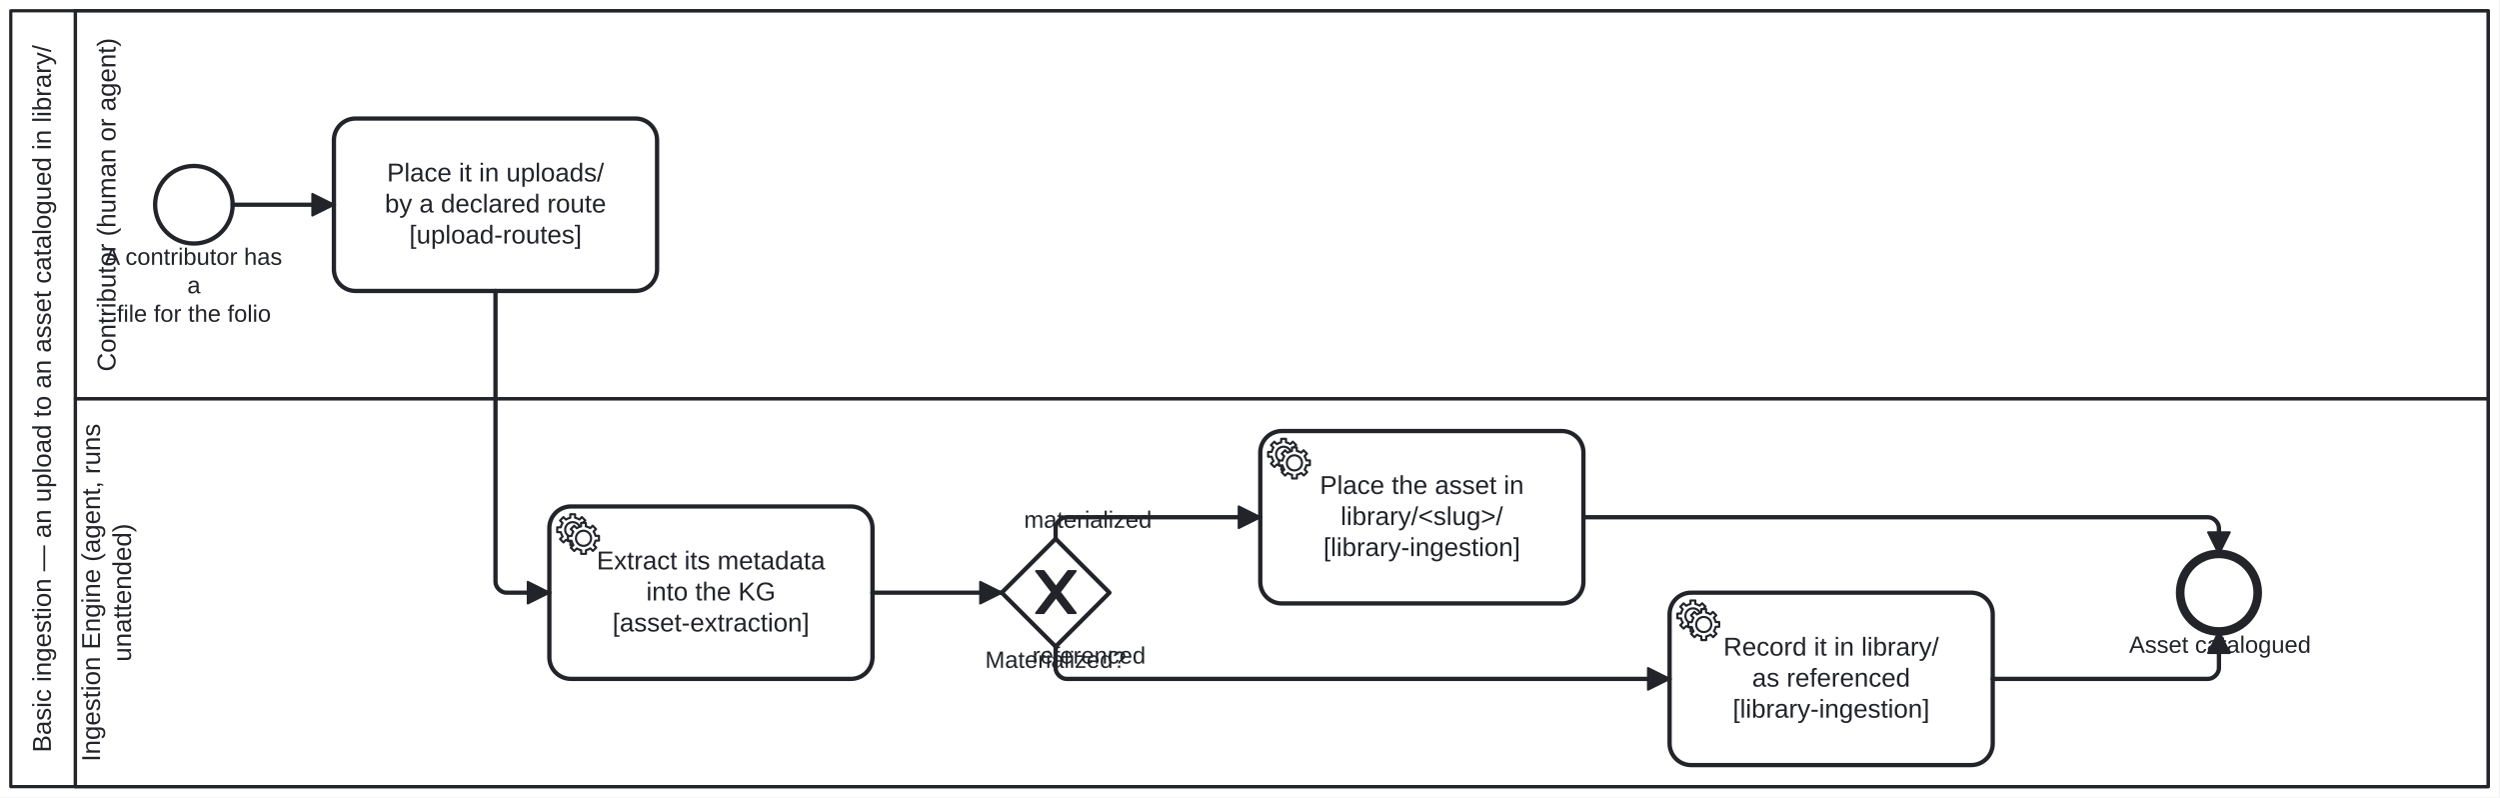
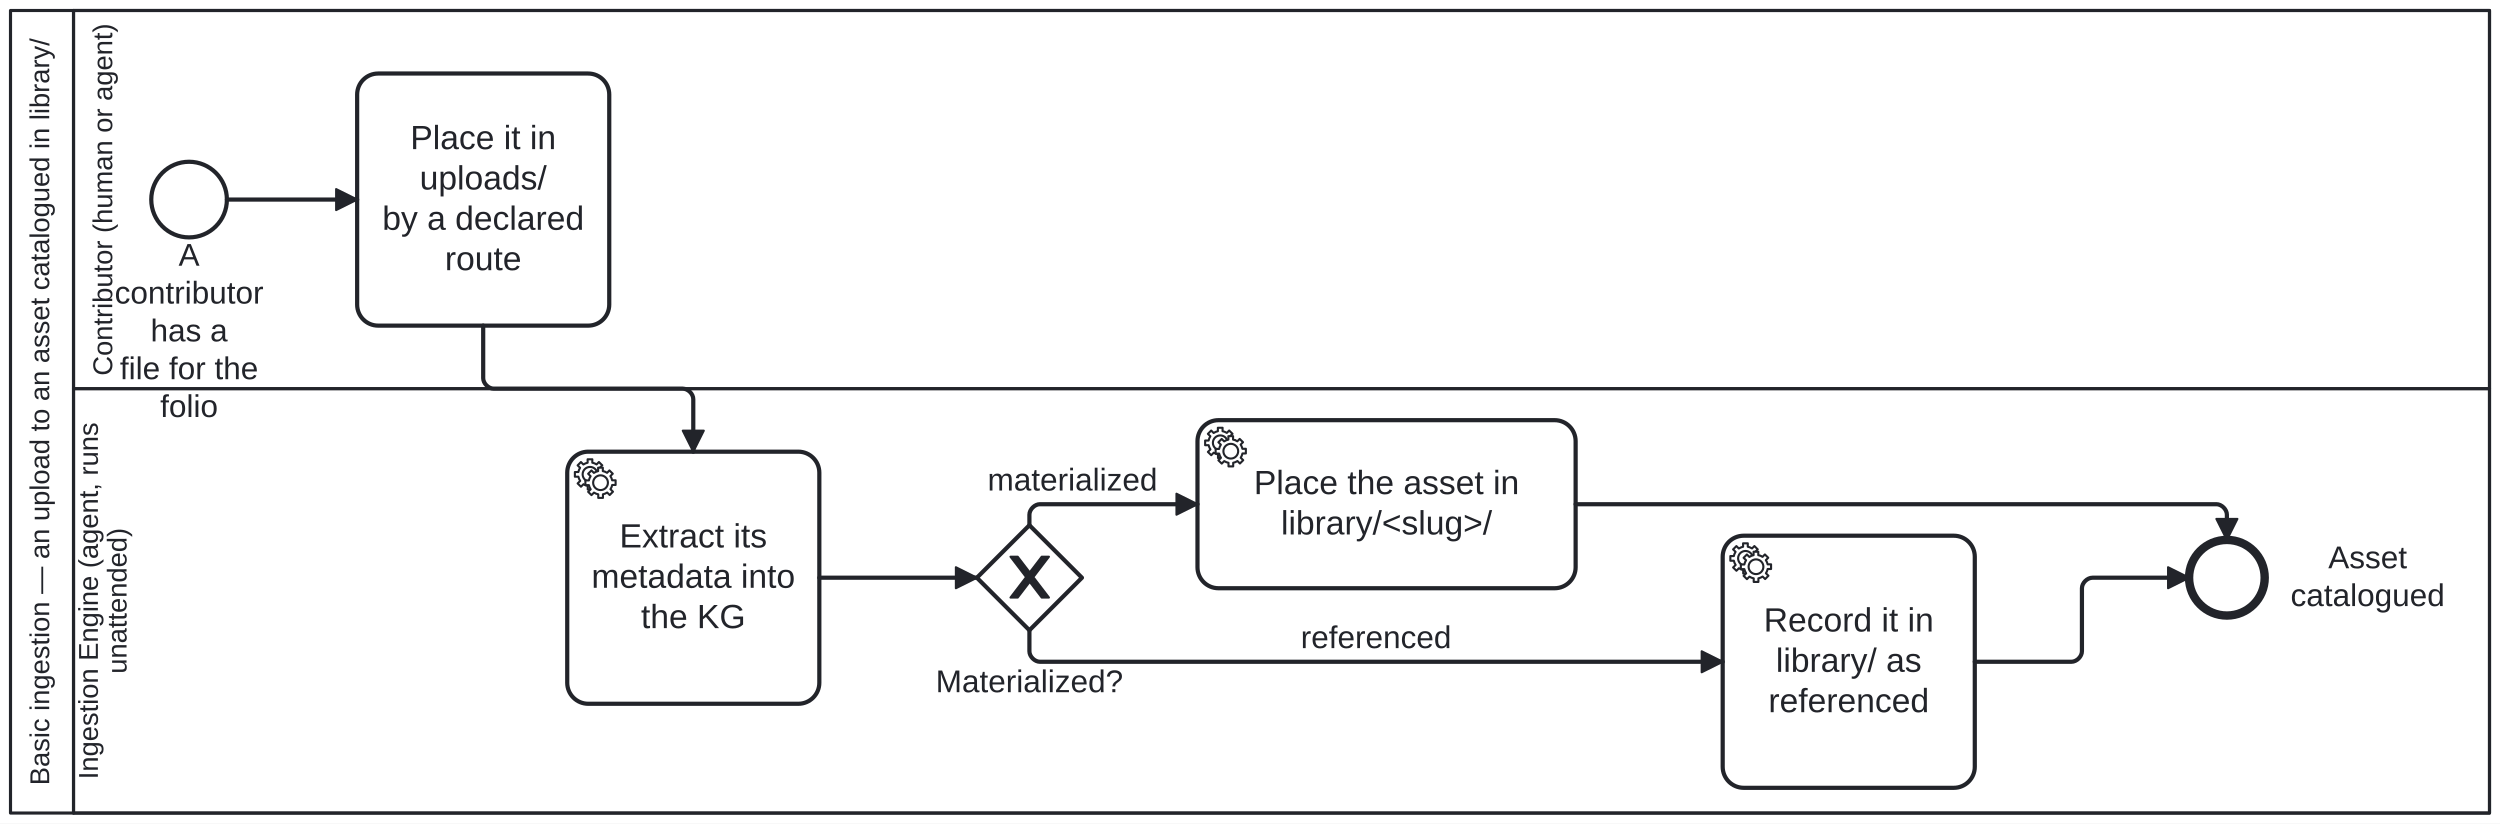
- <svg xmlns="http://www.w3.org/2000/svg" width="100%" style="max-width:100%;height:auto" viewBox="155 75 1160 370" version="1.1">
-   <rect x="155" y="75" width="1160" height="370" fill="#ffffff" />
+ <svg xmlns="http://www.w3.org/2000/svg" width="100%" style="max-width:100%;height:auto" viewBox="155 75 1190 392" version="1.1">
+   <rect x="155" y="75" width="1190" height="392" fill="#ffffff" />
  <g class="djs-group">
    <g class="djs-element djs-shape" data-element-id="Participant_Ingestion" style="display: block;" transform="matrix(1 0 0 1 160 80)">
      <g class="djs-visual">
-         <rect x="0" y="0" width="1150" height="360" rx="0" ry="0" style="stroke-linecap: round; stroke-linejoin: round; stroke: rgb(34, 36, 42); stroke-width: 1.5px; fill: white; fill-opacity: 0.95;" />
-         <path style="fill: none; stroke-linecap: round; stroke-linejoin: round; stroke: rgb(34, 36, 42); stroke-width: 1.5px;" d="M30,0L30,360" />
-         <text lineHeight="1.2" class="djs-label" style="font-family: Arial, sans-serif; font-size: 12px; font-weight: normal; fill: rgb(34, 36, 42);" transform="matrix(-1.83697e-16 -1 1 -1.83697e-16 0 360)">
-           <tspan x="15.899" y="18.6">Basic ingestion — an upload to an asset catalogued in library/</tspan>
+         <rect x="0" y="0" width="1180" height="382" rx="0" ry="0" style="stroke-linecap: round; stroke-linejoin: round; stroke: rgb(34, 36, 42); stroke-width: 1.5px; fill: white; fill-opacity: 0.95;" />
+         <path style="fill: none; stroke-linecap: round; stroke-linejoin: round; stroke: rgb(34, 36, 42); stroke-width: 1.5px;" d="M30,0L30,382" />
+         <text lineHeight="1.05" class="djs-label" transform="matrix(-1.83697e-16 -1 1 -1.83697e-16 0 382)" style="font-family: Arial, sans-serif; font-size: 13px; font-weight: normal; fill: rgb(34, 36, 42);">
+           <tspan x="13.224" y="18.413">Basic ingestion — an upload to an asset catalogued in library/</tspan>
        </text>
      </g>
-       <rect class="djs-hit djs-hit-all" x="0" y="0" width="1150" height="360" style="fill: none; stroke-opacity: 0; stroke: white; stroke-width: 15px;" />
+       <rect class="djs-hit djs-hit-all" x="0" y="0" width="1180" height="382" style="fill: none; stroke-opacity: 0; stroke: white; stroke-width: 15px;" />
    </g>
    <g class="djs-children">
      <g class="djs-group">
        <g class="djs-element djs-shape" data-element-id="Lane_1" style="display: block;" transform="matrix(1 0 0 1 190 260)">
          <g class="djs-visual">
-             <rect x="0" y="0" width="1120" height="180" rx="0" ry="0" style="stroke-linecap: round; stroke-linejoin: round; stroke: rgb(34, 36, 42); stroke-width: 1.5px; fill: white; fill-opacity: 0.25;" />
-             <text lineHeight="1.2" class="djs-label" style="font-family: Arial, sans-serif; font-size: 12px; font-weight: normal; fill: rgb(34, 36, 42);" transform="matrix(-1.83697e-16 -1 1 -1.83697e-16 0 180)">
-               <tspan x="11.613" y="11.4">Ingestion Engine (agent, runs </tspan>
-               <tspan x="57.973" y="25.8">unattended)</tspan>
-             </text>
-           </g>
-           <rect class="djs-hit djs-hit-all" x="0" y="0" width="1120" height="180" style="fill: none; stroke-opacity: 0; stroke: white; stroke-width: 15px;" />
+             <rect x="0" y="0" width="1150" height="202" rx="0" ry="0" style="stroke-linecap: round; stroke-linejoin: round; stroke: rgb(34, 36, 42); stroke-width: 1.5px; fill: white; fill-opacity: 0.25;" />
+             <text lineHeight="1.05" class="djs-label" transform="matrix(-1.83697e-16 -1 1 -1.83697e-16 0 202)" style="font-family: Arial, sans-serif; font-size: 13px; font-weight: normal; fill: rgb(34, 36, 42);">
+               <tspan x="16.081" y="11.588">Ingestion Engine (agent, runs </tspan>
+               <tspan x="66.304" y="25.238">unattended)</tspan>
+             </text>
+           </g>
+           <rect class="djs-hit djs-hit-all" x="0" y="0" width="1150" height="202" style="fill: none; stroke-opacity: 0; stroke: white; stroke-width: 15px;" />
        </g>
      </g>
      <g class="djs-group">
        <g class="djs-element djs-shape" data-element-id="Lane_0" style="display: block;" transform="matrix(1 0 0 1 190 80)">
          <g class="djs-visual">
-             <rect x="0" y="0" width="1120" height="180" rx="0" ry="0" style="stroke-linecap: round; stroke-linejoin: round; stroke: rgb(34, 36, 42); stroke-width: 1.5px; fill: white; fill-opacity: 0.25;" />
-             <text lineHeight="1.2" class="djs-label" style="font-family: Arial, sans-serif; font-size: 12px; font-weight: normal; fill: rgb(34, 36, 42);" transform="matrix(-1.83697e-16 -1 1 -1.83697e-16 0 180)">
-               <tspan x="12.627" y="18.6">Contributor (human or agent)</tspan>
-             </text>
-           </g>
-           <rect class="djs-hit djs-hit-all" x="0" y="0" width="1120" height="180" style="fill: none; stroke-opacity: 0; stroke: white; stroke-width: 15px;" />
+             <rect x="0" y="0" width="1150" height="180" rx="0" ry="0" style="stroke-linecap: round; stroke-linejoin: round; stroke: rgb(34, 36, 42); stroke-width: 1.5px; fill: white; fill-opacity: 0.25;" />
+             <text lineHeight="1.05" class="djs-label" transform="matrix(-1.83697e-16 -1 1 -1.83697e-16 0 180)" style="font-family: Arial, sans-serif; font-size: 13px; font-weight: normal; fill: rgb(34, 36, 42);">
+               <tspan x="6.179" y="18.413">Contributor (human or agent)</tspan>
+             </text>
+           </g>
+           <rect class="djs-hit djs-hit-all" x="0" y="0" width="1150" height="180" style="fill: none; stroke-opacity: 0; stroke: white; stroke-width: 15px;" />
        </g>
      </g>
      <g class="djs-group">
        <g class="djs-element djs-shape" data-element-id="StartEvent_Dropped" style="display: block;" transform="matrix(1 0 0 1 227 152)">
          <g class="djs-visual">
            <circle cx="18" cy="18" r="18" style="stroke-linecap: round; stroke-linejoin: round; stroke: rgb(34, 36, 42); stroke-width: 2px; fill: white; fill-opacity: 0.95;" />
          </g>
          <rect class="djs-hit djs-hit-all" x="0" y="0" width="36" height="36" style="fill: none; stroke-opacity: 0; stroke: white; stroke-width: 15px;" />
        </g>
      </g>
      <g class="djs-group">
-         <g class="djs-element djs-shape" data-element-id="StartEvent_Dropped_label" style="display: block;" transform="matrix(1 0 0 1 203 188)">
-           <g class="djs-visual">
-             <text lineHeight="1.2" class="djs-label" style="font-family: Arial, sans-serif; font-size: 11px; font-weight: normal; fill: rgb(34, 36, 42);">
-               <tspan x="0.422" y="9.9">A contributor has</tspan>
-               <tspan x="38.941" y="23.1">a</tspan>
-               <tspan x="6.231" y="36.3">file for the folio</tspan>
-             </text>
-           </g>
-           <rect class="djs-hit djs-hit-all" x="0" y="0" width="84" height="40" style="fill: none; stroke-opacity: 0; stroke: white; stroke-width: 15px;" />
-         </g>
-       </g>
-       <g class="djs-group">
-         <g class="djs-element djs-shape" data-element-id="Task_Place" style="display: block;" transform="matrix(1 0 0 1 310 130)">
-           <g class="djs-visual">
-             <rect x="0" y="0" width="150" height="80" rx="10" ry="10" style="stroke-linecap: round; stroke-linejoin: round; stroke: rgb(34, 36, 42); stroke-width: 2px; fill: white; fill-opacity: 0.95;" />
-             <text lineHeight="1.2" class="djs-label" style="font-family: Arial, sans-serif; font-size: 12px; font-weight: normal; fill: rgb(34, 36, 42);">
-               <tspan x="24.636" y="29.2">Place it in uploads/</tspan>
-               <tspan x="23.634" y="43.6">by a declared route</tspan>
-               <tspan x="34.975" y="58">[upload-routes]</tspan>
-             </text>
-           </g>
-           <rect class="djs-hit djs-hit-all" x="0" y="0" width="150" height="80" style="fill: none; stroke-opacity: 0; stroke: white; stroke-width: 15px;" />
-         </g>
-       </g>
-       <g class="djs-group">
-         <g class="djs-element djs-shape" data-element-id="Task_ExtractMetadata" style="display: block;" transform="matrix(1 0 0 1 410 310)">
-           <g class="djs-visual">
-             <rect x="0" y="0" width="150" height="80" rx="10" ry="10" style="stroke-linecap: round; stroke-linejoin: round; stroke: rgb(34, 36, 42); stroke-width: 2px; fill: white; fill-opacity: 0.95;" />
-             <text lineHeight="1.2" class="djs-label" style="font-family: Arial, sans-serif; font-size: 12px; font-weight: normal; fill: rgb(34, 36, 42);">
-               <tspan x="21.979" y="29.2">Extract its metadata</tspan>
-               <tspan x="44.982" y="43.6">into the KG</tspan>
-               <tspan x="29.314" y="58">[asset-extraction]</tspan>
+         <g class="djs-element djs-shape" data-element-id="StartEvent_Dropped_label" style="display: block;" transform="matrix(1 0 0 1 202 188)">
+           <g class="djs-visual">
+             <text lineHeight="1.2" class="djs-label" style="font-family: Arial, sans-serif; font-size: 15px; font-weight: normal; fill: rgb(34, 36, 42);">
+               <tspan x="37.998" y="13.5">A </tspan>
+               <tspan x="7.565" y="31.5">contributor </tspan>
+               <tspan x="24.653" y="49.5">has a</tspan>
+               <tspan x="10.067" y="67.5">file for the </tspan>
+               <tspan x="29.241" y="85.5">folio</tspan>
+             </text>
+           </g>
+           <rect class="djs-hit djs-hit-all" x="0" y="0" width="86" height="72" style="fill: none; stroke-opacity: 0; stroke: white; stroke-width: 15px;" />
+         </g>
+       </g>
+       <g class="djs-group">
+         <g class="djs-element djs-shape" data-element-id="Task_Place" style="display: block;" transform="matrix(1 0 0 1 325 110)">
+           <g class="djs-visual">
+             <rect x="0" y="0" width="120" height="120" rx="10" ry="10" style="stroke-linecap: round; stroke-linejoin: round; stroke: rgb(34, 36, 42); stroke-width: 2px; fill: white; fill-opacity: 0.95;" />
+             <text lineHeight="1.2" class="djs-label" style="font-family: Arial, sans-serif; font-size: 16px; font-weight: normal; fill: rgb(34, 36, 42);">
+               <tspan x="25.316" y="36">Place it in </tspan>
+               <tspan x="29.754" y="55.2">uploads/</tspan>
+               <tspan x="11.969" y="74.4">by a declared </tspan>
+               <tspan x="41.766" y="93.6">route</tspan>
+             </text>
+           </g>
+           <rect class="djs-hit djs-hit-all" x="0" y="0" width="120" height="120" style="fill: none; stroke-opacity: 0; stroke: white; stroke-width: 15px;" />
+         </g>
+       </g>
+       <g class="djs-group">
+         <g class="djs-element djs-shape" data-element-id="Task_ExtractMetadata" style="display: block;" transform="matrix(1 0 0 1 425 290)">
+           <g class="djs-visual">
+             <rect x="0" y="0" width="120" height="120" rx="10" ry="10" style="stroke-linecap: round; stroke-linejoin: round; stroke: rgb(34, 36, 42); stroke-width: 2px; fill: white; fill-opacity: 0.95;" />
+             <text lineHeight="1.2" class="djs-label" style="font-family: Arial, sans-serif; font-size: 16px; font-weight: normal; fill: rgb(34, 36, 42);">
+               <tspan x="24.883" y="45.6">Extract its </tspan>
+               <tspan x="11.523" y="64.8">metadata into </tspan>
+               <tspan x="35.098" y="84">the KG</tspan>
            </text>
            <circle cx="5" cy="5" r="5" transform="translate(6, 6)" style="stroke-linecap: round; stroke-linejoin: round; stroke: none; stroke-width: 2px; fill: white;" />
            <path d="m 12,18 v -1.713 c 0.352,-0.07 0.704,-0.178 1.048,-0.321 0.344,-0.145 0.666,-0.321 0.966,-0.521 l 1.194,1.18 1.567,-1.577 -1.195,-1.18 c 0.403,-0.614 0.683,-1.299 0.825,-2.018 l 1.622,-0.01 v -2.22 l -1.637,0.01 c -0.073,-0.352 -0.178,-0.7 -0.324,-1.044 -0.145,-0.344 -0.321,-0.664 -0.523,-0.962 l 1.131,-1.136 -1.583,-1.563 -1.13,1.136 c -0.614,-0.401 -1.303,-0.681 -2.023,-0.822 l 0.009,-1.619 h -2.241 l 0.004,1.631 c -0.354,0.074 -0.705,0.18 -1.05,0.324 -0.344,0.144 -0.665,0.321 -0.964,0.52 l -1.17,-1.158 -1.567,1.579 1.168,1.157 c -0.403,0.613 -0.683,1.298 -0.825,2.017 l -1.659,0.003 v 2.222 l 1.672,-0.006 c 0.073,0.351 0.18,0.702 0.324,1.045 0.145,0.344 0.321,0.664 0.523,0.961 l -1.199,1.197 1.584,1.56 1.196,-1.193 c 0.614,0.403 1.303,0.682 2.023,0.823 l 7.19e-4,1.699 h 2.227 z m 0.221,-3.996 c -1.789,0.75 -3.858,-0.093 -4.61,-1.874 -0.752,-1.783 0.091,-3.846 1.88,-4.596 1.788,-0.749 3.857,0.093 4.609,1.874 0.752,1.782 -0.091,3.846 -1.88,4.596 z" style="fill: white; stroke-linecap: round; stroke-linejoin: round; stroke: rgb(34, 36, 42); stroke-width: 1px;" />
            <circle cx="5" cy="5" r="5" transform="translate(11, 10)" style="stroke-linecap: round; stroke-linejoin: round; stroke: none; stroke-width: 2px; fill: white;" />
            <path d="m 17,22 v -1.713 c 0.352,-0.07 0.704,-0.178 1.048,-0.321 0.344,-0.145 0.666,-0.321 0.966,-0.521 l 1.194,1.18 1.567,-1.577 -1.195,-1.18 c 0.403,-0.614 0.683,-1.299 0.825,-2.018 l 1.622,-0.01 v -2.22 l -1.637,0.01 c -0.073,-0.352 -0.178,-0.7 -0.324,-1.044 -0.145,-0.344 -0.321,-0.664 -0.523,-0.962 l 1.131,-1.136 -1.583,-1.563 -1.13,1.136 c -0.614,-0.401 -1.303,-0.681 -2.023,-0.822 l 0.009,-1.619 h -2.241 l 0.004,1.631 c -0.354,0.074 -0.705,0.18 -1.05,0.324 -0.344,0.144 -0.665,0.321 -0.964,0.52 l -1.17,-1.158 -1.567,1.579 1.168,1.157 c -0.403,0.613 -0.683,1.298 -0.825,2.017 l -1.659,0.003 v 2.222 l 1.672,-0.006 c 0.073,0.351 0.18,0.702 0.324,1.045 0.145,0.344 0.321,0.664 0.523,0.961 l -1.199,1.197 1.584,1.56 1.196,-1.193 c 0.614,0.403 1.303,0.682 2.023,0.823 l 7.19e-4,1.699 h 2.227 z m 0.221,-3.996 c -1.789,0.75 -3.858,-0.093 -4.61,-1.874 -0.752,-1.783 0.091,-3.846 1.88,-4.596 1.788,-0.749 3.857,0.093 4.609,1.874 0.752,1.782 -0.091,3.846 -1.88,4.596 z" style="fill: white; stroke-linecap: round; stroke-linejoin: round; stroke: rgb(34, 36, 42); stroke-width: 1px;" />
          </g>
-           <rect class="djs-hit djs-hit-all" x="0" y="0" width="150" height="80" style="fill: none; stroke-opacity: 0; stroke: white; stroke-width: 15px;" />
+           <rect class="djs-hit djs-hit-all" x="0" y="0" width="120" height="120" style="fill: none; stroke-opacity: 0; stroke: white; stroke-width: 15px;" />
        </g>
      </g>
      <g class="djs-group">
        <g class="djs-element djs-shape" data-element-id="Gateway_Materialized" style="display: block;" transform="matrix(1 0 0 1 620 325)">
          <g class="djs-visual">
            <polygon points="25,0 50,25 25,50 0,25" style="stroke-linecap: round; stroke-linejoin: round; stroke: rgb(34, 36, 42); stroke-width: 2px; fill: white; fill-opacity: 0.95;" />
            <path d="m 16,15 7.429,9.714 -7.429,9.714 3.429,0 5.714,-7.464 5.714,7.464 3.429,0 -7.429,-9.714 7.429,-9.714 -3.429,0 -5.714,7.464 -5.714,-7.464 -3.429,0 z" style="fill: rgb(34, 36, 42); stroke-linecap: round; stroke-linejoin: round; stroke: rgb(34, 36, 42); stroke-width: 1px;" />
          </g>
          <rect class="djs-hit djs-hit-all" x="0" y="0" width="50" height="50" style="fill: none; stroke-opacity: 0; stroke: white; stroke-width: 15px;" />
        </g>
      </g>
      <g class="djs-group">
-         <g class="djs-element djs-shape" data-element-id="Gateway_Materialized_label" style="display: block;" transform="matrix(1 0 0 1 612 375)">
-           <g class="djs-visual">
-             <text lineHeight="1.2" class="djs-label" style="font-family: Arial, sans-serif; font-size: 11px; font-weight: normal; fill: rgb(34, 36, 42);">
-               <tspan x="0.29" y="9.9">Materialized?</tspan>
-             </text>
-           </g>
-           <rect class="djs-hit djs-hit-all" x="0" y="0" width="66" height="14" style="fill: none; stroke-opacity: 0; stroke: white; stroke-width: 15px;" />
-         </g>
-       </g>
-       <g class="djs-group">
-         <g class="djs-element djs-shape" data-element-id="Task_PlaceInLibrary" style="display: block;" transform="matrix(1 0 0 1 740 275)">
-           <g class="djs-visual">
-             <rect x="0" y="0" width="150" height="80" rx="10" ry="10" style="stroke-linecap: round; stroke-linejoin: round; stroke: rgb(34, 36, 42); stroke-width: 2px; fill: white; fill-opacity: 0.95;" />
-             <text lineHeight="1.2" class="djs-label" style="font-family: Arial, sans-serif; font-size: 12px; font-weight: normal; fill: rgb(34, 36, 42);">
-               <tspan x="27.639" y="29.2">Place the asset in</tspan>
-               <tspan x="37.315" y="43.6">library/&lt;slug&gt;/</tspan>
-               <tspan x="29.314" y="58">[library-ingestion]</tspan>
+         <g class="djs-element djs-shape" data-element-id="Gateway_Materialized_label" style="display: block;" transform="matrix(1 0 0 1 600 391)">
+           <g class="djs-visual">
+             <text lineHeight="1.2" class="djs-label" style="font-family: Arial, sans-serif; font-size: 15px; font-weight: normal; fill: rgb(34, 36, 42);">
+               <tspan x="0.396" y="13.5">Materialized?</tspan>
+             </text>
+           </g>
+           <rect class="djs-hit djs-hit-all" x="0" y="0" width="90" height="18" style="fill: none; stroke-opacity: 0; stroke: white; stroke-width: 15px;" />
+         </g>
+       </g>
+       <g class="djs-group">
+         <g class="djs-element djs-shape" data-element-id="Task_PlaceInLibrary" style="display: block;" transform="matrix(1 0 0 1 725 275)">
+           <g class="djs-visual">
+             <rect x="0" y="0" width="180" height="80" rx="10" ry="10" style="stroke-linecap: round; stroke-linejoin: round; stroke: rgb(34, 36, 42); stroke-width: 2px; fill: white; fill-opacity: 0.95;" />
+             <text lineHeight="1.2" class="djs-label" style="font-family: Arial, sans-serif; font-size: 16px; font-weight: normal; fill: rgb(34, 36, 42);">
+               <tspan x="26.852" y="35.2">Place the asset in</tspan>
+               <tspan x="39.754" y="54.4">library/&lt;slug&gt;/</tspan>
            </text>
            <circle cx="5" cy="5" r="5" transform="translate(6, 6)" style="stroke-linecap: round; stroke-linejoin: round; stroke: none; stroke-width: 2px; fill: white;" />
            <path d="m 12,18 v -1.713 c 0.352,-0.07 0.704,-0.178 1.048,-0.321 0.344,-0.145 0.666,-0.321 0.966,-0.521 l 1.194,1.18 1.567,-1.577 -1.195,-1.18 c 0.403,-0.614 0.683,-1.299 0.825,-2.018 l 1.622,-0.01 v -2.22 l -1.637,0.01 c -0.073,-0.352 -0.178,-0.7 -0.324,-1.044 -0.145,-0.344 -0.321,-0.664 -0.523,-0.962 l 1.131,-1.136 -1.583,-1.563 -1.13,1.136 c -0.614,-0.401 -1.303,-0.681 -2.023,-0.822 l 0.009,-1.619 h -2.241 l 0.004,1.631 c -0.354,0.074 -0.705,0.18 -1.05,0.324 -0.344,0.144 -0.665,0.321 -0.964,0.52 l -1.17,-1.158 -1.567,1.579 1.168,1.157 c -0.403,0.613 -0.683,1.298 -0.825,2.017 l -1.659,0.003 v 2.222 l 1.672,-0.006 c 0.073,0.351 0.18,0.702 0.324,1.045 0.145,0.344 0.321,0.664 0.523,0.961 l -1.199,1.197 1.584,1.56 1.196,-1.193 c 0.614,0.403 1.303,0.682 2.023,0.823 l 7.19e-4,1.699 h 2.227 z m 0.221,-3.996 c -1.789,0.75 -3.858,-0.093 -4.61,-1.874 -0.752,-1.783 0.091,-3.846 1.88,-4.596 1.788,-0.749 3.857,0.093 4.609,1.874 0.752,1.782 -0.091,3.846 -1.88,4.596 z" style="fill: white; stroke-linecap: round; stroke-linejoin: round; stroke: rgb(34, 36, 42); stroke-width: 1px;" />
            <circle cx="5" cy="5" r="5" transform="translate(11, 10)" style="stroke-linecap: round; stroke-linejoin: round; stroke: none; stroke-width: 2px; fill: white;" />
            <path d="m 17,22 v -1.713 c 0.352,-0.07 0.704,-0.178 1.048,-0.321 0.344,-0.145 0.666,-0.321 0.966,-0.521 l 1.194,1.18 1.567,-1.577 -1.195,-1.18 c 0.403,-0.614 0.683,-1.299 0.825,-2.018 l 1.622,-0.01 v -2.22 l -1.637,0.01 c -0.073,-0.352 -0.178,-0.7 -0.324,-1.044 -0.145,-0.344 -0.321,-0.664 -0.523,-0.962 l 1.131,-1.136 -1.583,-1.563 -1.13,1.136 c -0.614,-0.401 -1.303,-0.681 -2.023,-0.822 l 0.009,-1.619 h -2.241 l 0.004,1.631 c -0.354,0.074 -0.705,0.18 -1.05,0.324 -0.344,0.144 -0.665,0.321 -0.964,0.52 l -1.17,-1.158 -1.567,1.579 1.168,1.157 c -0.403,0.613 -0.683,1.298 -0.825,2.017 l -1.659,0.003 v 2.222 l 1.672,-0.006 c 0.073,0.351 0.18,0.702 0.324,1.045 0.145,0.344 0.321,0.664 0.523,0.961 l -1.199,1.197 1.584,1.56 1.196,-1.193 c 0.614,0.403 1.303,0.682 2.023,0.823 l 7.19e-4,1.699 h 2.227 z m 0.221,-3.996 c -1.789,0.75 -3.858,-0.093 -4.61,-1.874 -0.752,-1.783 0.091,-3.846 1.88,-4.596 1.788,-0.749 3.857,0.093 4.609,1.874 0.752,1.782 -0.091,3.846 -1.88,4.596 z" style="fill: white; stroke-linecap: round; stroke-linejoin: round; stroke: rgb(34, 36, 42); stroke-width: 1px;" />
          </g>
-           <rect class="djs-hit djs-hit-all" x="0" y="0" width="150" height="80" style="fill: none; stroke-opacity: 0; stroke: white; stroke-width: 15px;" />
-         </g>
-       </g>
-       <g class="djs-group">
-         <g class="djs-element djs-shape" data-element-id="Task_CatalogueReference" style="display: block;" transform="matrix(1 0 0 1 930 350)">
-           <g class="djs-visual">
-             <rect x="0" y="0" width="150" height="80" rx="10" ry="10" style="stroke-linecap: round; stroke-linejoin: round; stroke: rgb(34, 36, 42); stroke-width: 2px; fill: white; fill-opacity: 0.95;" />
-             <text lineHeight="1.2" class="djs-label" style="font-family: Arial, sans-serif; font-size: 12px; font-weight: normal; fill: rgb(34, 36, 42);">
-               <tspan x="24.984" y="29.2">Record it in library/</tspan>
-               <tspan x="38.312" y="43.6">as referenced</tspan>
-               <tspan x="29.314" y="58">[library-ingestion]</tspan>
+           <rect class="djs-hit djs-hit-all" x="0" y="0" width="180" height="80" style="fill: none; stroke-opacity: 0; stroke: white; stroke-width: 15px;" />
+         </g>
+       </g>
+       <g class="djs-group">
+         <g class="djs-element djs-shape" data-element-id="Task_CatalogueReference" style="display: block;" transform="matrix(1 0 0 1 975 330)">
+           <g class="djs-visual">
+             <rect x="0" y="0" width="120" height="120" rx="10" ry="10" style="stroke-linecap: round; stroke-linejoin: round; stroke: rgb(34, 36, 42); stroke-width: 2px; fill: white; fill-opacity: 0.95;" />
+             <text lineHeight="1.2" class="djs-label" style="font-family: Arial, sans-serif; font-size: 16px; font-weight: normal; fill: rgb(34, 36, 42);">
+               <tspan x="19.539" y="45.6">Record it in </tspan>
+               <tspan x="25.324" y="64.8">library/ as </tspan>
+               <tspan x="21.754" y="84">referenced</tspan>
            </text>
            <circle cx="5" cy="5" r="5" transform="translate(6, 6)" style="stroke-linecap: round; stroke-linejoin: round; stroke: none; stroke-width: 2px; fill: white;" />
            <path d="m 12,18 v -1.713 c 0.352,-0.07 0.704,-0.178 1.048,-0.321 0.344,-0.145 0.666,-0.321 0.966,-0.521 l 1.194,1.18 1.567,-1.577 -1.195,-1.18 c 0.403,-0.614 0.683,-1.299 0.825,-2.018 l 1.622,-0.01 v -2.22 l -1.637,0.01 c -0.073,-0.352 -0.178,-0.7 -0.324,-1.044 -0.145,-0.344 -0.321,-0.664 -0.523,-0.962 l 1.131,-1.136 -1.583,-1.563 -1.13,1.136 c -0.614,-0.401 -1.303,-0.681 -2.023,-0.822 l 0.009,-1.619 h -2.241 l 0.004,1.631 c -0.354,0.074 -0.705,0.18 -1.05,0.324 -0.344,0.144 -0.665,0.321 -0.964,0.52 l -1.17,-1.158 -1.567,1.579 1.168,1.157 c -0.403,0.613 -0.683,1.298 -0.825,2.017 l -1.659,0.003 v 2.222 l 1.672,-0.006 c 0.073,0.351 0.18,0.702 0.324,1.045 0.145,0.344 0.321,0.664 0.523,0.961 l -1.199,1.197 1.584,1.56 1.196,-1.193 c 0.614,0.403 1.303,0.682 2.023,0.823 l 7.19e-4,1.699 h 2.227 z m 0.221,-3.996 c -1.789,0.75 -3.858,-0.093 -4.61,-1.874 -0.752,-1.783 0.091,-3.846 1.88,-4.596 1.788,-0.749 3.857,0.093 4.609,1.874 0.752,1.782 -0.091,3.846 -1.88,4.596 z" style="fill: white; stroke-linecap: round; stroke-linejoin: round; stroke: rgb(34, 36, 42); stroke-width: 1px;" />
            <circle cx="5" cy="5" r="5" transform="translate(11, 10)" style="stroke-linecap: round; stroke-linejoin: round; stroke: none; stroke-width: 2px; fill: white;" />
            <path d="m 17,22 v -1.713 c 0.352,-0.07 0.704,-0.178 1.048,-0.321 0.344,-0.145 0.666,-0.321 0.966,-0.521 l 1.194,1.18 1.567,-1.577 -1.195,-1.18 c 0.403,-0.614 0.683,-1.299 0.825,-2.018 l 1.622,-0.01 v -2.22 l -1.637,0.01 c -0.073,-0.352 -0.178,-0.7 -0.324,-1.044 -0.145,-0.344 -0.321,-0.664 -0.523,-0.962 l 1.131,-1.136 -1.583,-1.563 -1.13,1.136 c -0.614,-0.401 -1.303,-0.681 -2.023,-0.822 l 0.009,-1.619 h -2.241 l 0.004,1.631 c -0.354,0.074 -0.705,0.18 -1.05,0.324 -0.344,0.144 -0.665,0.321 -0.964,0.52 l -1.17,-1.158 -1.567,1.579 1.168,1.157 c -0.403,0.613 -0.683,1.298 -0.825,2.017 l -1.659,0.003 v 2.222 l 1.672,-0.006 c 0.073,0.351 0.18,0.702 0.324,1.045 0.145,0.344 0.321,0.664 0.523,0.961 l -1.199,1.197 1.584,1.56 1.196,-1.193 c 0.614,0.403 1.303,0.682 2.023,0.823 l 7.19e-4,1.699 h 2.227 z m 0.221,-3.996 c -1.789,0.75 -3.858,-0.093 -4.61,-1.874 -0.752,-1.783 0.091,-3.846 1.88,-4.596 1.788,-0.749 3.857,0.093 4.609,1.874 0.752,1.782 -0.091,3.846 -1.88,4.596 z" style="fill: white; stroke-linecap: round; stroke-linejoin: round; stroke: rgb(34, 36, 42); stroke-width: 1px;" />
          </g>
-           <rect class="djs-hit djs-hit-all" x="0" y="0" width="150" height="80" style="fill: none; stroke-opacity: 0; stroke: white; stroke-width: 15px;" />
-         </g>
-       </g>
-       <g class="djs-group">
-         <g class="djs-element djs-shape" data-element-id="EndEvent_Catalogued" style="display: block;" transform="matrix(1 0 0 1 1167 332)">
+           <rect class="djs-hit djs-hit-all" x="0" y="0" width="120" height="120" style="fill: none; stroke-opacity: 0; stroke: white; stroke-width: 15px;" />
+         </g>
+       </g>
+       <g class="djs-group">
+         <g class="djs-element djs-shape" data-element-id="EndEvent_Catalogued" style="display: block;" transform="matrix(1 0 0 1 1197 332)">
          <g class="djs-visual">
            <circle cx="18" cy="18" r="18" style="stroke-linecap: round; stroke-linejoin: round; stroke: rgb(34, 36, 42); stroke-width: 4px; fill: white; fill-opacity: 0.95;" />
          </g>
          <rect class="djs-hit djs-hit-all" x="0" y="0" width="36" height="36" style="fill: none; stroke-opacity: 0; stroke: white; stroke-width: 15px;" />
        </g>
      </g>
      <g class="djs-group">
-         <g class="djs-element djs-shape" data-element-id="EndEvent_Catalogued_label" style="display: block;" transform="matrix(1 0 0 1 1143 368)">
-           <g class="djs-visual">
-             <text lineHeight="1.2" class="djs-label" style="font-family: Arial, sans-serif; font-size: 11px; font-weight: normal; fill: rgb(34, 36, 42);">
-               <tspan x="0.305" y="9.9">Asset catalogued</tspan>
-             </text>
-           </g>
-           <rect class="djs-hit djs-hit-all" x="0" y="0" width="85" height="14" style="fill: none; stroke-opacity: 0; stroke: white; stroke-width: 15px;" />
+         <g class="djs-element djs-shape" data-element-id="EndEvent_Catalogued_label" style="display: block;" transform="matrix(1 0 0 1 1245 332)">
+           <g class="djs-visual">
+             <text lineHeight="1.2" class="djs-label" style="font-family: Arial, sans-serif; font-size: 15px; font-weight: normal; fill: rgb(34, 36, 42);">
+               <tspan x="18.243" y="13.5">Asset </tspan>
+               <tspan x="0.302" y="31.5">catalogued</tspan>
+             </text>
+           </g>
+           <rect class="djs-hit djs-hit-all" x="0" y="0" width="74" height="36" style="fill: none; stroke-opacity: 0; stroke: white; stroke-width: 15px;" />
        </g>
      </g>
      <g class="djs-group">
        <g class="djs-element djs-connection" data-element-id="Flow_i1" style="display: block;">
          <g class="djs-visual">
            <defs>
              <marker id="folio-marker-1" viewBox="0 0 20 20" refX="11" refY="10" markerWidth="10" markerHeight="10" orient="auto">
                <path d="M 1 5 L 11 10 L 1 15 Z" style="stroke-linecap: round; stroke-linejoin: round; stroke: rgb(34, 36, 42); stroke-width: 1px; fill: rgb(34, 36, 42);" />
              </marker>
            </defs>
-             <path data-corner-radius="5" style="fill: none; stroke-linecap: round; stroke-linejoin: round; stroke: rgb(34, 36, 42); stroke-width: 2px; marker-end: url('#folio-marker-1');" d="M263,170L310,170" />
-           </g>
-           <path d="M263,170L310,170" class="djs-hit djs-hit-stroke" style="fill: none; stroke-opacity: 0; stroke: white; stroke-width: 15px;" />
+             <path data-corner-radius="5" style="fill: none; stroke-linecap: round; stroke-linejoin: round; stroke: rgb(34, 36, 42); stroke-width: 2px; marker-end: url('#folio-marker-1');" d="M263,170L325,170" />
+           </g>
+           <path d="M263,170L325,170" class="djs-hit djs-hit-stroke" style="fill: none; stroke-opacity: 0; stroke: white; stroke-width: 15px;" />
        </g>
      </g>
      <g class="djs-group">
        <g class="djs-element djs-connection" data-element-id="Flow_i2" style="display: block;">
          <g class="djs-visual">
            <defs>
              <marker id="folio-marker-2" viewBox="0 0 20 20" refX="11" refY="10" markerWidth="10" markerHeight="10" orient="auto">
                <path d="M 1 5 L 11 10 L 1 15 Z" style="stroke-linecap: round; stroke-linejoin: round; stroke: rgb(34, 36, 42); stroke-width: 1px; fill: rgb(34, 36, 42);" />
              </marker>
            </defs>
-             <path data-corner-radius="5" style="fill: none; stroke-linecap: round; stroke-linejoin: round; stroke: rgb(34, 36, 42); stroke-width: 2px; marker-end: url('#folio-marker-2');" d="M385,210L385,345C385,347.5,387.5,350,390,350L410,350" />
-           </g>
-           <path d="M385,210L385,350L410,350" class="djs-hit djs-hit-stroke" style="fill: none; stroke-opacity: 0; stroke: white; stroke-width: 15px;" />
+             <path data-corner-radius="5" style="fill: none; stroke-linecap: round; stroke-linejoin: round; stroke: rgb(34, 36, 42); stroke-width: 2px; marker-end: url('#folio-marker-2');" d="M385,230L385,255C385,257.5,387.5,260,390,260L480,260C482.5,260,485,262.5,485,265L485,290" />
+           </g>
+           <path d="M385,230L385,260L485,260L485,290" class="djs-hit djs-hit-stroke" style="fill: none; stroke-opacity: 0; stroke: white; stroke-width: 15px;" />
        </g>
      </g>
      <g class="djs-group">
        <g class="djs-element djs-connection" data-element-id="Flow_i3" style="display: block;">
          <g class="djs-visual">
            <defs>
              <marker id="folio-marker-3" viewBox="0 0 20 20" refX="11" refY="10" markerWidth="10" markerHeight="10" orient="auto">
                <path d="M 1 5 L 11 10 L 1 15 Z" style="stroke-linecap: round; stroke-linejoin: round; stroke: rgb(34, 36, 42); stroke-width: 1px; fill: rgb(34, 36, 42);" />
              </marker>
            </defs>
-             <path data-corner-radius="5" style="fill: none; stroke-linecap: round; stroke-linejoin: round; stroke: rgb(34, 36, 42); stroke-width: 2px; marker-end: url('#folio-marker-3');" d="M560,350L620,350" />
-           </g>
-           <path d="M560,350L620,350" class="djs-hit djs-hit-stroke" style="fill: none; stroke-opacity: 0; stroke: white; stroke-width: 15px;" />
+             <path data-corner-radius="5" style="fill: none; stroke-linecap: round; stroke-linejoin: round; stroke: rgb(34, 36, 42); stroke-width: 2px; marker-end: url('#folio-marker-3');" d="M545,350L620,350" />
+           </g>
+           <path d="M545,350L620,350" class="djs-hit djs-hit-stroke" style="fill: none; stroke-opacity: 0; stroke: white; stroke-width: 15px;" />
        </g>
      </g>
      <g class="djs-group">
        <g class="djs-element djs-connection" data-element-id="Flow_held" style="display: block;">
          <g class="djs-visual">
            <defs>
              <marker id="folio-marker-4" viewBox="0 0 20 20" refX="11" refY="10" markerWidth="10" markerHeight="10" orient="auto">
                <path d="M 1 5 L 11 10 L 1 15 Z" style="stroke-linecap: round; stroke-linejoin: round; stroke: rgb(34, 36, 42); stroke-width: 1px; fill: rgb(34, 36, 42);" />
              </marker>
            </defs>
-             <path data-corner-radius="5" style="fill: none; stroke-linecap: round; stroke-linejoin: round; stroke: rgb(34, 36, 42); stroke-width: 2px; marker-end: url('#folio-marker-4');" d="M645,325L645,320C645,317.5,647.5,315,650,315L740,315" />
-           </g>
-           <path d="M645,325L645,315L740,315" class="djs-hit djs-hit-stroke" style="fill: none; stroke-opacity: 0; stroke: white; stroke-width: 15px;" />
-         </g>
-       </g>
-       <g class="djs-group">
-         <g class="djs-element djs-shape" data-element-id="Flow_held_label" style="display: block;" transform="matrix(1 0 0 1 630 310)">
-           <g class="djs-visual">
-             <text lineHeight="1.2" class="djs-label" style="font-family: Arial, sans-serif; font-size: 11px; font-weight: normal; fill: rgb(34, 36, 42);">
-               <tspan x="0.349" y="9.9">materialized</tspan>
-             </text>
-           </g>
-           <rect class="djs-hit djs-hit-all" x="0" y="0" width="60" height="14" style="fill: none; stroke-opacity: 0; stroke: white; stroke-width: 15px;" />
+             <path data-corner-radius="5" style="fill: none; stroke-linecap: round; stroke-linejoin: round; stroke: rgb(34, 36, 42); stroke-width: 2px; marker-end: url('#folio-marker-4');" d="M645,325L645,320C645,317.5,647.5,315,650,315L725,315" />
+           </g>
+           <path d="M645,325L645,315L725,315" class="djs-hit djs-hit-stroke" style="fill: none; stroke-opacity: 0; stroke: white; stroke-width: 15px;" />
+         </g>
+       </g>
+       <g class="djs-group">
+         <g class="djs-element djs-shape" data-element-id="Flow_held_label" style="display: block;" transform="matrix(1 0 0 1 625 295)">
+           <g class="djs-visual">
+             <text lineHeight="1.2" class="djs-label" style="font-family: Arial, sans-serif; font-size: 15px; font-weight: normal; fill: rgb(34, 36, 42);">
+               <tspan x="0.067" y="13.5">materialized</tspan>
+             </text>
+           </g>
+           <rect class="djs-hit djs-hit-all" x="0" y="0" width="81" height="18" style="fill: none; stroke-opacity: 0; stroke: white; stroke-width: 15px;" />
        </g>
      </g>
      <g class="djs-group">
        <g class="djs-element djs-connection" data-element-id="Flow_referenced" style="display: block;">
          <g class="djs-visual">
            <defs>
              <marker id="folio-marker-5" viewBox="0 0 20 20" refX="11" refY="10" markerWidth="10" markerHeight="10" orient="auto">
                <path d="M 1 5 L 11 10 L 1 15 Z" style="stroke-linecap: round; stroke-linejoin: round; stroke: rgb(34, 36, 42); stroke-width: 1px; fill: rgb(34, 36, 42);" />
              </marker>
            </defs>
-             <path data-corner-radius="5" style="fill: none; stroke-linecap: round; stroke-linejoin: round; stroke: rgb(34, 36, 42); stroke-width: 2px; marker-end: url('#folio-marker-5');" d="M645,375L645,385C645,387.5,647.5,390,650,390L930,390" />
-           </g>
-           <path d="M645,375L645,390L930,390" class="djs-hit djs-hit-stroke" style="fill: none; stroke-opacity: 0; stroke: white; stroke-width: 15px;" />
-         </g>
-       </g>
-       <g class="djs-group">
-         <g class="djs-element djs-shape" data-element-id="Flow_referenced_label" style="display: block;" transform="matrix(1 0 0 1 634 373)">
-           <g class="djs-visual">
-             <text lineHeight="1.2" class="djs-label" style="font-family: Arial, sans-serif; font-size: 11px; font-weight: normal; fill: rgb(34, 36, 42);">
-               <tspan x="0.206" y="9.9">referenced</tspan>
-             </text>
-           </g>
-           <rect class="djs-hit djs-hit-all" x="0" y="0" width="53" height="14" style="fill: none; stroke-opacity: 0; stroke: white; stroke-width: 15px;" />
+             <path data-corner-radius="5" style="fill: none; stroke-linecap: round; stroke-linejoin: round; stroke: rgb(34, 36, 42); stroke-width: 2px; marker-end: url('#folio-marker-5');" d="M645,375L645,385C645,387.5,647.5,390,650,390L975,390" />
+           </g>
+           <path d="M645,375L645,390L975,390" class="djs-hit djs-hit-stroke" style="fill: none; stroke-opacity: 0; stroke: white; stroke-width: 15px;" />
+         </g>
+       </g>
+       <g class="djs-group">
+         <g class="djs-element djs-shape" data-element-id="Flow_referenced_label" style="display: block;" transform="matrix(1 0 0 1 774 370)">
+           <g class="djs-visual">
+             <text lineHeight="1.2" class="djs-label" style="font-family: Arial, sans-serif; font-size: 15px; font-weight: normal; fill: rgb(34, 36, 42);">
+               <tspan x="0.144" y="13.5">referenced</tspan>
+             </text>
+           </g>
+           <rect class="djs-hit djs-hit-all" x="0" y="0" width="72" height="18" style="fill: none; stroke-opacity: 0; stroke: white; stroke-width: 15px;" />
        </g>
      </g>
      <g class="djs-group">
        <g class="djs-element djs-connection" data-element-id="Flow_held_done" style="display: block;">
          <g class="djs-visual">
            <defs>
              <marker id="folio-marker-6" viewBox="0 0 20 20" refX="11" refY="10" markerWidth="10" markerHeight="10" orient="auto">
                <path d="M 1 5 L 11 10 L 1 15 Z" style="stroke-linecap: round; stroke-linejoin: round; stroke: rgb(34, 36, 42); stroke-width: 1px; fill: rgb(34, 36, 42);" />
              </marker>
            </defs>
-             <path data-corner-radius="5" style="fill: none; stroke-linecap: round; stroke-linejoin: round; stroke: rgb(34, 36, 42); stroke-width: 2px; marker-end: url('#folio-marker-6');" d="M890,315L1180,315C1182.5,315,1185,317.5,1185,320L1185,332" />
-           </g>
-           <path d="M890,315L1185,315L1185,332" class="djs-hit djs-hit-stroke" style="fill: none; stroke-opacity: 0; stroke: white; stroke-width: 15px;" />
+             <path data-corner-radius="5" style="fill: none; stroke-linecap: round; stroke-linejoin: round; stroke: rgb(34, 36, 42); stroke-width: 2px; marker-end: url('#folio-marker-6');" d="M905,315L1210,315C1212.5,315,1215,317.5,1215,320L1215,332" />
+           </g>
+           <path d="M905,315L1215,315L1215,332" class="djs-hit djs-hit-stroke" style="fill: none; stroke-opacity: 0; stroke: white; stroke-width: 15px;" />
        </g>
      </g>
      <g class="djs-group">
        <g class="djs-element djs-connection" data-element-id="Flow_referenced_done" style="display: block;">
          <g class="djs-visual">
            <defs>
              <marker id="folio-marker-7" viewBox="0 0 20 20" refX="11" refY="10" markerWidth="10" markerHeight="10" orient="auto">
                <path d="M 1 5 L 11 10 L 1 15 Z" style="stroke-linecap: round; stroke-linejoin: round; stroke: rgb(34, 36, 42); stroke-width: 1px; fill: rgb(34, 36, 42);" />
              </marker>
            </defs>
-             <path data-corner-radius="5" style="fill: none; stroke-linecap: round; stroke-linejoin: round; stroke: rgb(34, 36, 42); stroke-width: 2px; marker-end: url('#folio-marker-7');" d="M1080,390L1180,390C1182.5,390,1185,387.5,1185,385L1185,368" />
-           </g>
-           <path d="M1080,390L1185,390L1185,368" class="djs-hit djs-hit-stroke" style="fill: none; stroke-opacity: 0; stroke: white; stroke-width: 15px;" />
+             <path data-corner-radius="5" style="fill: none; stroke-linecap: round; stroke-linejoin: round; stroke: rgb(34, 36, 42); stroke-width: 2px; marker-end: url('#folio-marker-7');" d="M1095,390L1141,390C1143.5,390,1146,387.5,1146,385L1146,355C1146,352.5,1148.5,350,1151,350L1197,350" />
+           </g>
+           <path d="M1095,390L1146,390L1146,350L1197,350" class="djs-hit djs-hit-stroke" style="fill: none; stroke-opacity: 0; stroke: white; stroke-width: 15px;" />
        </g>
      </g>
    </g>
  </g>
</svg>
